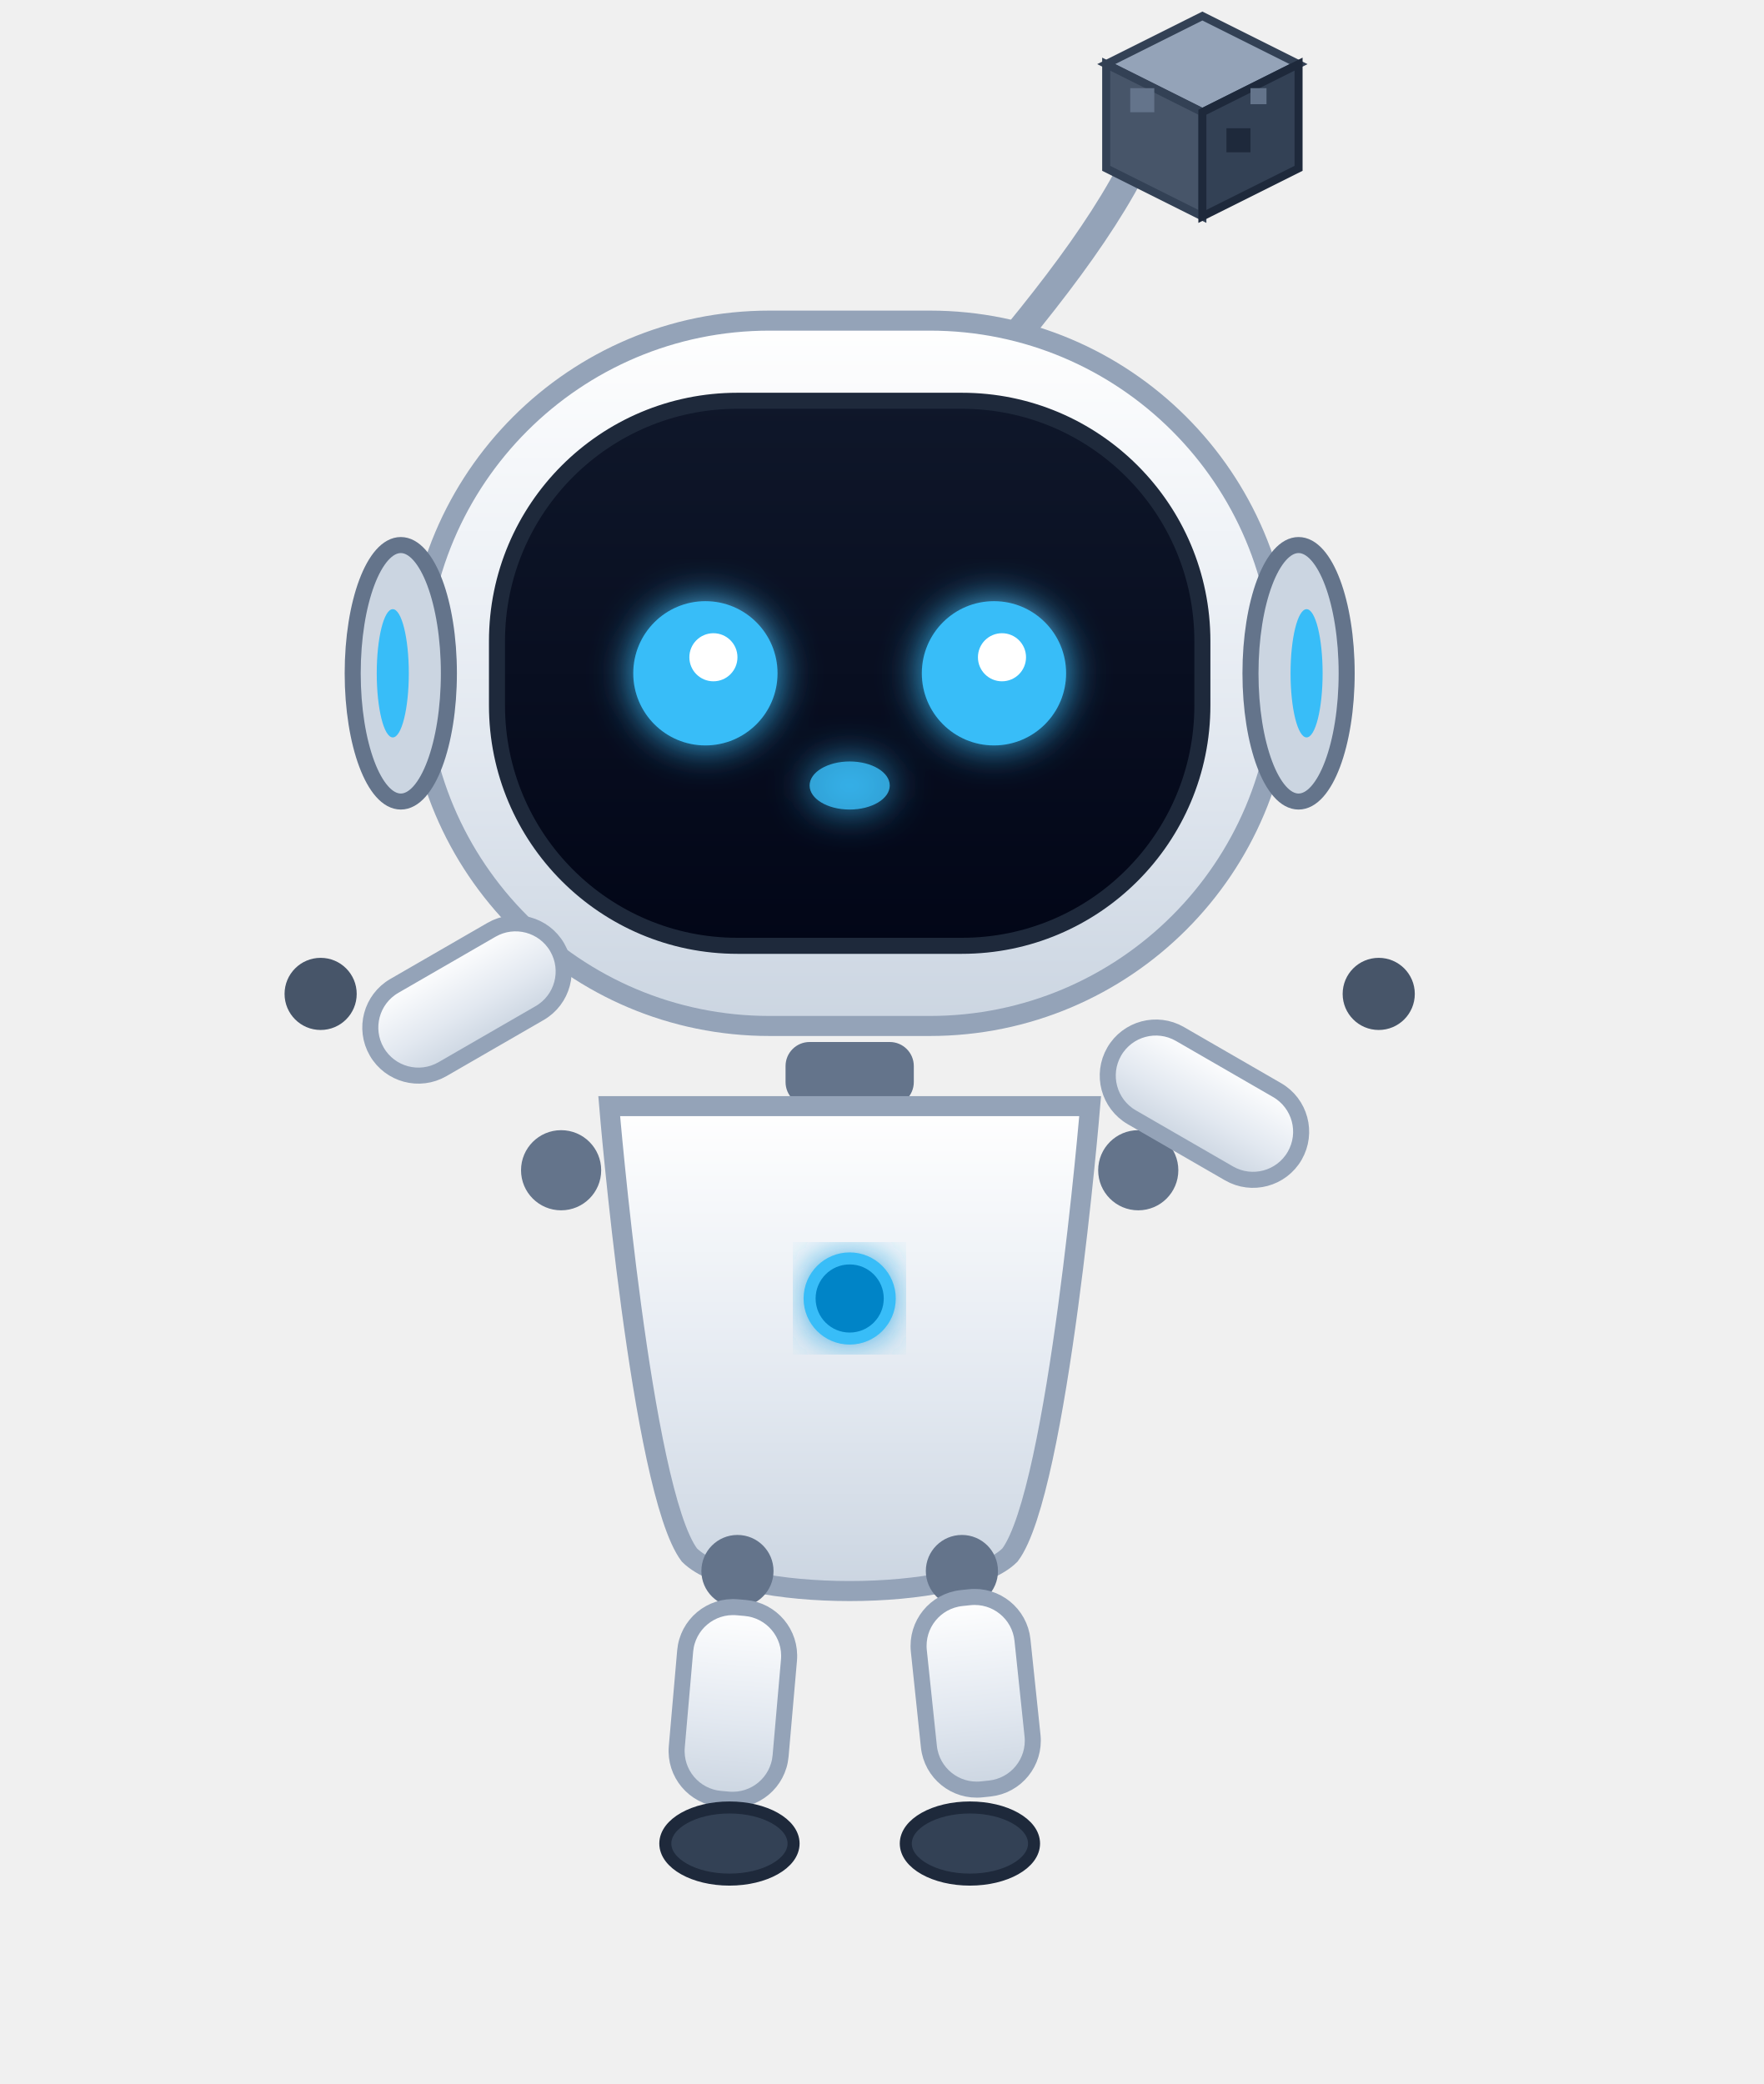
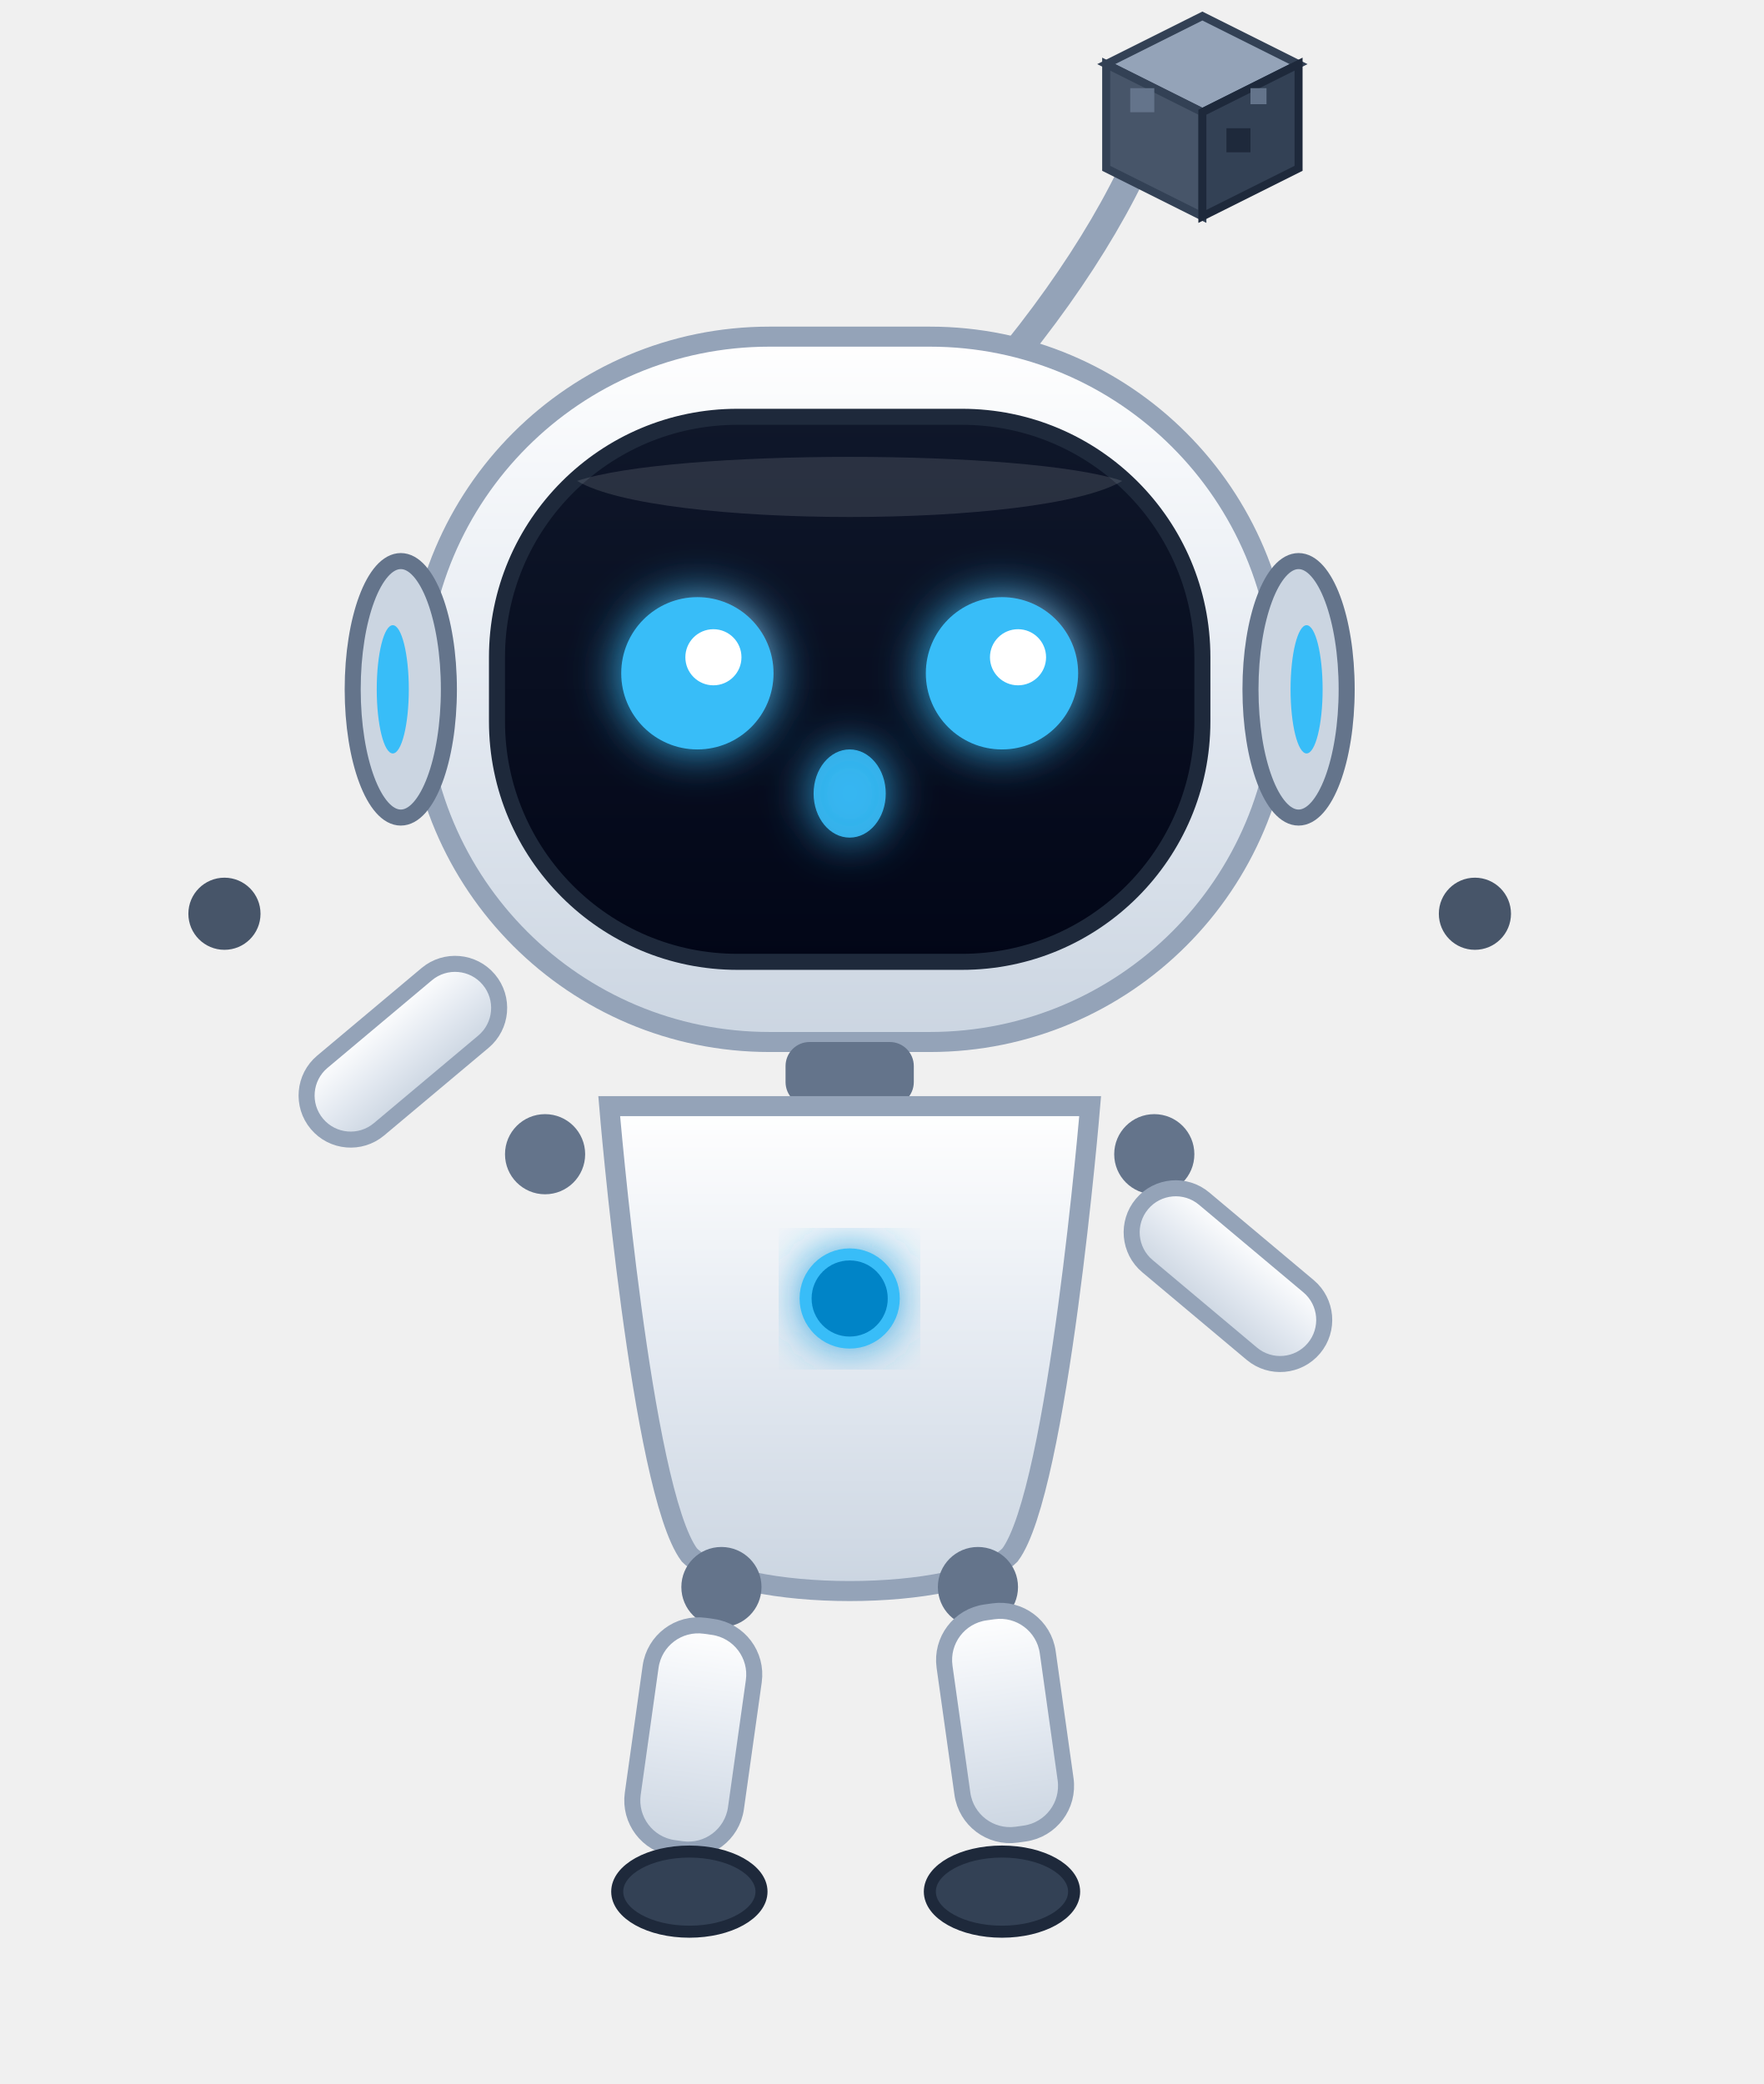
<svg xmlns="http://www.w3.org/2000/svg" width="220" height="260" viewBox="0 0 220 260" fill="none">
  <defs>
-     <linearGradient id="bodyGradHang" x1="0" y1="0" x2="0" y2="1">
-       <stop offset="0%" stop-color="#ffffff" />
-       <stop offset="60%" stop-color="#e2e8f0" />
-       <stop offset="100%" stop-color="#cbd5e1" />
+     <linearGradient id="pebBodyHang" x1="0" y1="0" x2="0" y2="1">
+       <stop offset="0%" stop-color="#FFFFFF" />
+       <stop offset="55%" stop-color="#E2E8F0" />
+       <stop offset="100%" stop-color="#CBD5E1" />
    </linearGradient>
-     <linearGradient id="screenGradHang" x1="0" y1="0" x2="0" y2="1">
-       <stop offset="0%" stop-color="#0f172a" />
+     <linearGradient id="pebScreenHang" x1="0" y1="0" x2="0" y2="1">
+       <stop offset="0%" stop-color="#0F172A" />
      <stop offset="100%" stop-color="#020617" />
    </linearGradient>
-     <filter id="eyeGlowHang" x="-20%" y="-20%" width="140%" height="140%">
-       <feGaussianBlur stdDeviation="2.5" result="blur" />
+     <filter id="pebGlowHang" x="-30%" y="-30%" width="160%" height="160%">
+       <feGaussianBlur stdDeviation="3" result="blur" />
      <feMerge>
        <feMergeNode in="blur" />
        <feMergeNode in="SourceGraphic" />
      </feMerge>
    </filter>
  </defs>
-   <path d="M125 44 C 135 32, 142 22, 145 12" stroke="#94a3b8" stroke-width="3.5" stroke-linecap="round" />
+   <path d="M125 46 C 135 34, 142 22, 145 12" stroke="#94A3B8" stroke-width="3.5" stroke-linecap="round" />
  <g transform="translate(138, 2)">
-     <polygon points="12,0 24,6 12,12 0,6" fill="#94a3b8" stroke="#334155" stroke-width="1" />
+     <polygon points="12,0 24,6 12,12 0,6" fill="#94A3B8" stroke="#334155" stroke-width="1" />
    <polygon points="0,6 12,12 12,25 0,19" fill="#475569" stroke="#334155" stroke-width="1" />
-     <polygon points="12,12 24,6 24,19 12,25" fill="#334155" stroke="#1e293b" stroke-width="1" />
-     <rect x="3" y="9" width="3" height="3" fill="#64748b" />
-     <rect x="15" y="14" width="3" height="3" fill="#1e293b" />
-     <rect x="18" y="9" width="2" height="2" fill="#64748b" />
+     <polygon points="12,12 24,6 24,19 12,25" fill="#334155" stroke="#1E293B" stroke-width="1" />
+     <rect x="3" y="9" width="3" height="3" fill="#64748B" />
+     <rect x="15" y="14" width="3" height="3" fill="#1E293B" />
+     <rect x="18" y="9" width="2" height="2" fill="#64748B" />
  </g>
-   <rect x="52" y="40" width="108" height="88" rx="44" fill="url(#bodyGradHang)" stroke="#94a3b8" stroke-width="2.5" />
-   <ellipse cx="50" cy="84" rx="6" ry="16" fill="#cbd5e1" stroke="#64748b" stroke-width="2" />
-   <ellipse cx="49" cy="84" rx="2" ry="8" fill="#38bdf8" />
-   <ellipse cx="162" cy="84" rx="6" ry="16" fill="#cbd5e1" stroke="#64748b" stroke-width="2" />
-   <ellipse cx="163" cy="84" rx="2" ry="8" fill="#38bdf8" />
-   <rect x="62" y="50" width="88" height="68" rx="30" fill="url(#screenGradHang)" stroke="#1e293b" stroke-width="2" />
-   <g filter="url(#eyeGlowHang)">
-     <circle cx="88" cy="84" r="9" fill="#38bdf8" />
-     <circle cx="89" cy="82" r="3" fill="#ffffff" />
-     <circle cx="124" cy="84" r="9" fill="#38bdf8" />
-     <circle cx="125" cy="82" r="3" fill="#ffffff" />
-     <ellipse cx="106" cy="98" rx="5" ry="3" fill="#38bdf8" opacity="0.8" />
+   <rect x="52" y="42" width="108" height="88" rx="44" fill="url(#pebBodyHang)" stroke="#94A3B8" stroke-width="2.5" />
+   <ellipse cx="50" cy="86" rx="6" ry="16" fill="#CBD5E1" stroke="#64748B" stroke-width="2" />
+   <ellipse cx="49" cy="86" rx="2" ry="8" fill="#38BDF8" />
+   <ellipse cx="162" cy="86" rx="6" ry="16" fill="#CBD5E1" stroke="#64748B" stroke-width="2" />
+   <ellipse cx="163" cy="86" rx="2" ry="8" fill="#38BDF8" />
+   <rect x="62" y="52" width="88" height="68" rx="30" fill="url(#pebScreenHang)" stroke="#1E293B" stroke-width="2" />
+   <path d="M72 60 C 84 56, 128 56, 140 60 C 130 66, 82 66, 72 60 Z" fill="white" opacity="0.12" />
+   <g filter="url(#pebGlowHang)">
+     <circle cx="87" cy="84" r="9.5" fill="#38BDF8" />
+     <circle cx="89" cy="82" r="3.5" fill="#FFFFFF" />
+     <circle cx="125" cy="84" r="9.5" fill="#38BDF8" />
+     <circle cx="127" cy="82" r="3.5" fill="#FFFFFF" />
+     <ellipse cx="106" cy="99" rx="4.5" ry="5.5" fill="#38BDF8" opacity="0.9" />
  </g>
-   <g transform="translate(0, 8)">
-     <rect x="98" y="122" width="16" height="8" rx="3" fill="#64748b" />
-     <path d="M76 130 C 76 130, 80 178, 86 186 C 92 192, 120 192, 126 186 C 132 178, 136 130, 136 130 Z" fill="url(#bodyGradHang)" stroke="#94a3b8" stroke-width="2.5" />
-     <circle cx="106" cy="154" r="5" fill="#0284c7" stroke="#38bdf8" stroke-width="1.5" filter="url(#eyeGlowHang)" />
+   <g transform="translate(0, 10)">
+     <rect x="98" y="120" width="16" height="8" rx="3" fill="#64748B" />
+     <path d="M76 128 C 76 128, 80 176, 86 184 C 92 190, 120 190, 126 184 C 132 176, 136 128, 136 128 Z" fill="url(#pebBodyHang)" stroke="#94A3B8" stroke-width="2.5" />
+     <circle cx="106" cy="152" r="5.5" fill="#0284C7" stroke="#38BDF8" stroke-width="1.5" filter="url(#pebGlowHang)" />
  </g>
-   <g transform="translate(0, 8)">
-     <circle cx="70" cy="138" r="5" fill="#64748b" />
-     <rect x="44" y="118" width="26" height="12" rx="6" transform="rotate(-30 44 118)" fill="url(#bodyGradHang)" stroke="#94a3b8" stroke-width="2" />
-     <circle cx="40" cy="116" r="4.5" fill="#475569" />
-     <circle cx="142" cy="138" r="5" fill="#64748b" />
-     <rect x="142" y="118" width="26" height="12" rx="6" transform="rotate(30 142 118)" fill="url(#bodyGradHang)" stroke="#94a3b8" stroke-width="2" />
-     <circle cx="172" cy="116" r="4.5" fill="#475569" />
+   <g transform="translate(0, 10)">
+     <circle cx="68" cy="134" r="5" fill="#64748B" />
+     <rect x="36" y="126" width="28" height="11" rx="5.5" transform="rotate(-40 36 126)" fill="url(#pebBodyHang)" stroke="#94A3B8" stroke-width="2" />
+     <circle cx="28" cy="104" r="4.5" fill="#475569" />
+     <circle cx="144" cy="134" r="5" fill="#64748B" />
+     <rect x="146" y="136" width="28" height="11" rx="5.5" transform="rotate(40 146 136)" fill="url(#pebBodyHang)" stroke="#94A3B8" stroke-width="2" />
+     <circle cx="184" cy="104" r="4.5" fill="#475569" />
  </g>
-   <g transform="translate(0, 8)">
-     <circle cx="92" cy="188" r="4.5" fill="#64748b" />
-     <rect x="86" y="192" width="13" height="24" rx="6" transform="rotate(5 86 192)" fill="url(#bodyGradHang)" stroke="#94a3b8" stroke-width="2" />
-     <ellipse cx="91" cy="222" rx="8" ry="4.5" fill="#334155" stroke="#1e293b" stroke-width="1.5" />
-     <circle cx="120" cy="188" r="4.5" fill="#64748b" />
-     <rect x="114" y="192" width="13" height="24" rx="6" transform="rotate(-6 114 192)" fill="url(#bodyGradHang)" stroke="#94a3b8" stroke-width="2" />
-     <ellipse cx="121" cy="222" rx="8" ry="4.5" fill="#334155" stroke="#1e293b" stroke-width="1.5" />
+   <g transform="translate(0, 10)">
+     <circle cx="90" cy="188" r="5" fill="#64748B" />
+     <rect x="82" y="192" width="13" height="28" rx="6" transform="rotate(8 82 192)" fill="url(#pebBodyHang)" stroke="#94A3B8" stroke-width="2" />
+     <ellipse cx="86" cy="226" rx="9" ry="5" fill="#334155" stroke="#1E293B" stroke-width="1.5" />
+     <circle cx="122" cy="188" r="5" fill="#64748B" />
+     <rect x="117" y="192" width="13" height="28" rx="6" transform="rotate(-8 117 192)" fill="url(#pebBodyHang)" stroke="#94A3B8" stroke-width="2" />
+     <ellipse cx="125" cy="226" rx="9" ry="5" fill="#334155" stroke="#1E293B" stroke-width="1.5" />
  </g>
</svg>
